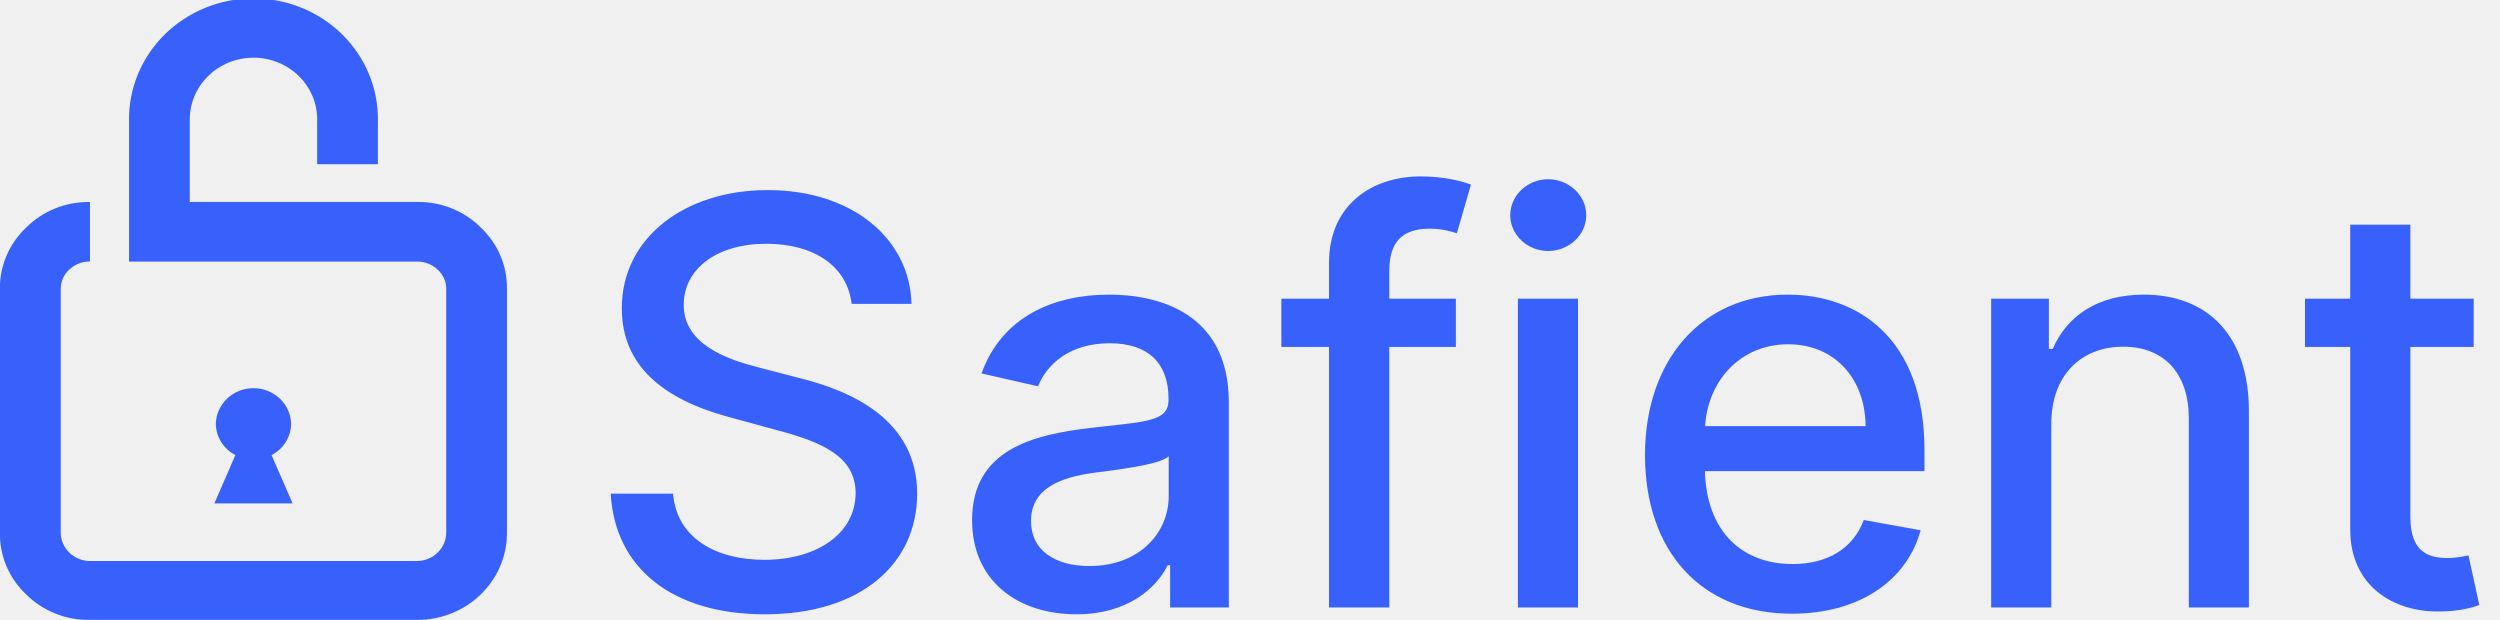
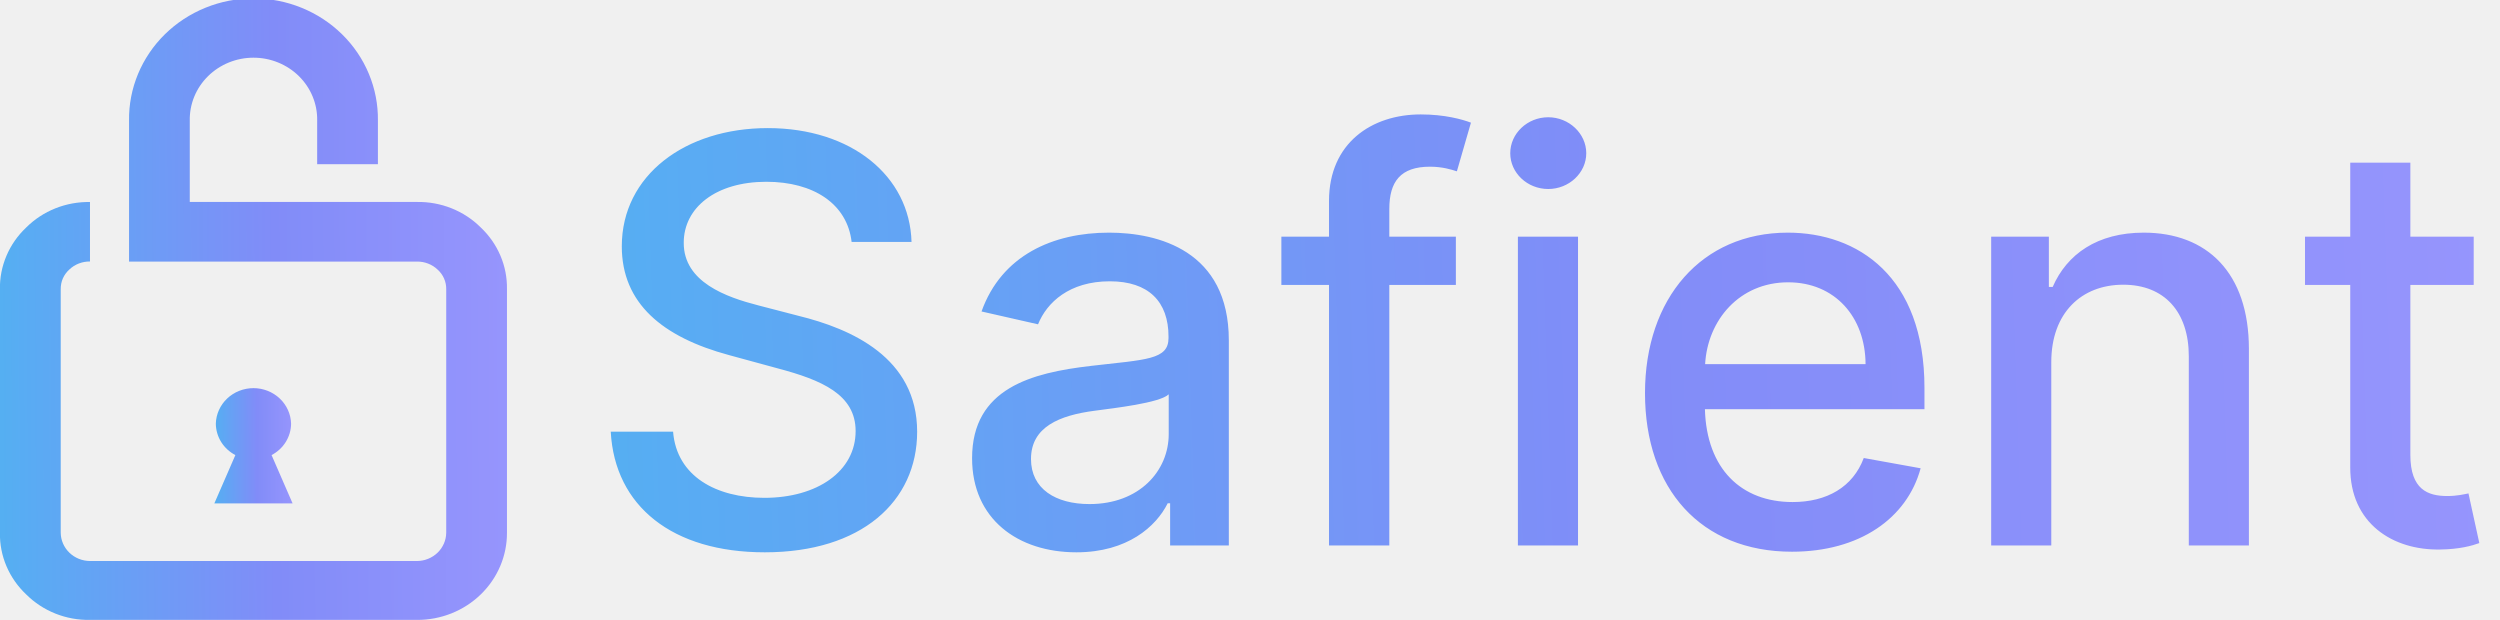
<svg xmlns="http://www.w3.org/2000/svg" width="121" height="30" viewBox="0 0 121 30" fill="none">
-   <g clip-path="url(#clip0)">
-     <path d="M23.267 11.008C22.867 10.609 22.387 10.294 21.856 10.082C21.326 9.87 20.756 9.766 20.182 9.775H9.185V5.836C9.177 5.439 9.252 5.044 9.403 4.675C9.555 4.306 9.781 3.971 10.068 3.687C10.355 3.404 10.697 3.179 11.075 3.025C11.453 2.871 11.858 2.792 12.268 2.792C12.678 2.792 13.084 2.871 13.461 3.025C13.839 3.179 14.182 3.404 14.469 3.687C14.756 3.971 14.982 4.306 15.133 4.675C15.285 5.044 15.359 5.439 15.351 5.836V7.948H18.291V5.836C18.301 5.063 18.153 4.296 17.855 3.579C17.558 2.862 17.116 2.209 16.555 1.659C15.995 1.109 15.328 0.672 14.591 0.374C13.856 0.075 13.066 -0.078 12.268 -0.078C11.47 -0.078 10.681 0.075 9.945 0.374C9.209 0.672 8.541 1.109 7.981 1.659C7.421 2.209 6.979 2.862 6.681 3.579C6.383 4.296 6.235 5.063 6.246 5.836V12.66H20.182C20.366 12.658 20.55 12.691 20.721 12.758C20.892 12.824 21.049 12.923 21.18 13.049C21.315 13.169 21.421 13.316 21.493 13.48C21.565 13.643 21.6 13.819 21.597 13.997V25.782C21.595 26.145 21.445 26.492 21.18 26.749C20.915 27.006 20.556 27.151 20.182 27.153H4.355C3.98 27.151 3.621 27.005 3.357 26.749C3.092 26.492 2.942 26.145 2.939 25.782V13.997C2.936 13.819 2.971 13.642 3.042 13.477C3.114 13.313 3.221 13.166 3.356 13.045C3.488 12.919 3.644 12.82 3.815 12.754C3.987 12.687 4.17 12.654 4.355 12.656V9.777C3.781 9.768 3.211 9.872 2.68 10.084C2.149 10.296 1.669 10.611 1.269 11.01C0.858 11.398 0.532 11.863 0.314 12.377C0.095 12.891 -0.013 13.443 -0.003 13.999V25.782C-0.013 26.338 0.094 26.89 0.313 27.404C0.532 27.918 0.857 28.383 1.269 28.771C1.669 29.17 2.149 29.485 2.68 29.697C3.211 29.909 3.781 30.013 4.355 30.003H20.182C20.755 30.006 21.322 29.898 21.852 29.687C22.381 29.475 22.862 29.165 23.267 28.772C23.672 28.38 23.993 27.913 24.211 27.4C24.429 26.887 24.54 26.337 24.537 25.782V13.997C24.547 13.441 24.44 12.889 24.221 12.375C24.003 11.861 23.678 11.396 23.267 11.008Z" fill="#3861FB" />
-     <path d="M14.161 24.364L13.144 22.027C13.427 21.879 13.664 21.66 13.83 21.393C13.996 21.127 14.086 20.821 14.089 20.51C14.078 20.049 13.881 19.611 13.54 19.289C13.2 18.967 12.743 18.787 12.268 18.787C11.792 18.787 11.335 18.967 10.995 19.289C10.655 19.611 10.457 20.049 10.446 20.51C10.45 20.821 10.539 21.127 10.705 21.393C10.872 21.66 11.109 21.879 11.392 22.027L10.375 24.364H14.161Z" fill="#3861FB" />
+   <g clip-path="url(#clip0_2571_2232)">
+     <path d="M23.267 11.008C22.867 10.609 22.387 10.294 21.856 10.082C21.326 9.87 20.756 9.766 20.182 9.775H9.185V5.836C9.177 5.439 9.252 5.044 9.403 4.675C9.555 4.306 9.781 3.971 10.068 3.687C10.355 3.404 10.697 3.179 11.075 3.025C11.453 2.871 11.858 2.792 12.268 2.792C12.678 2.792 13.084 2.871 13.461 3.025C13.839 3.179 14.182 3.404 14.469 3.687C14.756 3.971 14.982 4.306 15.133 4.675C15.285 5.044 15.359 5.439 15.351 5.836V7.948H18.291V5.836C18.301 5.063 18.153 4.296 17.855 3.579C17.558 2.862 17.116 2.209 16.555 1.659C15.995 1.109 15.328 0.672 14.591 0.374C13.856 0.075 13.066 -0.078 12.268 -0.078C11.47 -0.078 10.681 0.075 9.945 0.374C9.209 0.672 8.541 1.109 7.981 1.659C7.421 2.209 6.979 2.862 6.681 3.579C6.383 4.296 6.235 5.063 6.246 5.836V12.66H20.182C20.366 12.658 20.55 12.691 20.721 12.758C20.892 12.824 21.049 12.923 21.18 13.049C21.315 13.169 21.421 13.316 21.493 13.48C21.565 13.643 21.6 13.819 21.597 13.997V25.782C21.595 26.145 21.445 26.492 21.18 26.749C20.915 27.006 20.556 27.151 20.182 27.153H4.355C3.98 27.151 3.621 27.005 3.357 26.749C3.092 26.492 2.942 26.145 2.939 25.782V13.997C2.936 13.819 2.971 13.642 3.042 13.477C3.114 13.313 3.221 13.166 3.356 13.045C3.488 12.919 3.644 12.82 3.815 12.754C3.987 12.687 4.17 12.654 4.355 12.656V9.777C3.781 9.768 3.211 9.872 2.68 10.084C2.149 10.296 1.669 10.611 1.269 11.01C0.858 11.398 0.532 11.863 0.314 12.377C0.095 12.891 -0.013 13.443 -0.003 13.999V25.782C-0.013 26.338 0.094 26.89 0.313 27.404C0.532 27.918 0.857 28.383 1.269 28.771C1.669 29.17 2.149 29.485 2.68 29.697C3.211 29.909 3.781 30.013 4.355 30.003H20.182C20.755 30.006 21.322 29.898 21.852 29.687C22.381 29.475 22.862 29.165 23.267 28.772C23.672 28.38 23.993 27.913 24.211 27.4C24.429 26.887 24.54 26.337 24.537 25.782V13.997C24.547 13.441 24.44 12.889 24.221 12.375C24.003 11.861 23.678 11.396 23.267 11.008Z" fill="url(#paint0_linear_2571_2232)" />
+     <path d="M14.161 24.363L13.144 22.026C13.427 21.878 13.664 21.66 13.83 21.393C13.996 21.126 14.086 20.821 14.089 20.509C14.078 20.049 13.881 19.61 13.54 19.288C13.2 18.966 12.743 18.786 12.268 18.786C11.792 18.786 11.335 18.966 10.995 19.288C10.655 19.61 10.457 20.049 10.446 20.509C10.45 20.821 10.539 21.126 10.705 21.393C10.872 21.66 11.109 21.878 11.392 22.026L10.375 24.363H14.161Z" fill="url(#paint1_linear_2571_2232)" />
  </g>
-   <path d="M41.218 14.707H44.118C44.03 11.515 41.208 9.2 37.16 9.2C33.161 9.2 30.095 11.486 30.095 14.921C30.095 17.695 32.081 19.32 35.282 20.186L37.637 20.828C39.768 21.392 41.412 22.093 41.412 23.864C41.412 25.81 39.554 27.095 36.995 27.095C34.679 27.095 32.752 26.063 32.577 23.893H29.56C29.755 27.503 32.548 29.732 37.014 29.732C41.695 29.732 44.39 27.27 44.39 23.893C44.39 20.302 41.189 18.911 38.659 18.288L36.712 17.782C35.155 17.383 33.083 16.653 33.093 14.746C33.093 13.053 34.64 11.798 37.092 11.798C39.379 11.798 41.004 12.868 41.218 14.707ZM52.099 29.732C54.571 29.732 55.962 28.476 56.517 27.357H56.634V29.401H59.475V19.475C59.475 15.126 56.05 14.26 53.676 14.26C50.971 14.26 48.48 15.35 47.506 18.074L50.241 18.697C50.669 17.636 51.759 16.614 53.715 16.614C55.593 16.614 56.556 17.597 56.556 19.291V19.359C56.556 20.419 55.466 20.4 52.781 20.711C49.949 21.042 47.049 21.782 47.049 25.178C47.049 28.116 49.258 29.732 52.099 29.732ZM52.732 27.396C51.087 27.396 49.9 26.657 49.9 25.217C49.9 23.66 51.282 23.105 52.965 22.881C53.909 22.755 56.147 22.502 56.566 22.083V24.01C56.566 25.781 55.155 27.396 52.732 27.396ZM70.464 14.454H67.243V13.111C67.243 11.788 67.788 11.068 69.209 11.068C69.812 11.068 70.24 11.204 70.513 11.292L71.194 8.937C70.785 8.781 69.939 8.538 68.761 8.538C66.397 8.538 64.324 9.92 64.324 12.722V14.454H62.018V16.79H64.324V29.401H67.243V16.79H70.464V14.454ZM73.466 29.401H76.376V14.454H73.466V29.401ZM74.935 12.148C75.938 12.148 76.775 11.37 76.775 10.416C76.775 9.462 75.938 8.674 74.935 8.674C73.923 8.674 73.096 9.462 73.096 10.416C73.096 11.37 73.923 12.148 74.935 12.148ZM86.732 29.703C89.992 29.703 92.298 28.097 92.959 25.664L90.206 25.168C89.68 26.579 88.415 27.299 86.761 27.299C84.27 27.299 82.596 25.684 82.518 22.803H93.144V21.772C93.144 16.371 89.914 14.26 86.527 14.26C82.362 14.26 79.618 17.432 79.618 22.025C79.618 26.666 82.323 29.703 86.732 29.703ZM82.528 20.624C82.645 18.502 84.182 16.663 86.547 16.663C88.804 16.663 90.283 18.337 90.293 20.624H82.528ZM99.282 20.526C99.282 18.142 100.742 16.78 102.766 16.78C104.741 16.78 105.938 18.074 105.938 20.244V29.401H108.847V19.894C108.847 16.196 106.814 14.26 103.758 14.26C101.51 14.26 100.041 15.301 99.35 16.887H99.165V14.454H96.373V29.401H99.282V20.526ZM119.727 14.454H116.661V10.873H113.752V14.454H111.562V16.79H113.752V25.616C113.742 28.331 115.815 29.644 118.111 29.596C119.036 29.586 119.659 29.411 119.999 29.284L119.474 26.881C119.279 26.919 118.919 27.007 118.452 27.007C117.508 27.007 116.661 26.696 116.661 25.012V16.79H119.727V14.454Z" fill="#3861FB" />
+   <path d="M41.218 11.708H44.118C44.03 8.516 41.208 6.2 37.16 6.2C33.161 6.2 30.095 8.487 30.095 11.922C30.095 14.695 32.081 16.32 35.282 17.186L37.637 17.828C39.768 18.393 41.412 19.093 41.412 20.864C41.412 22.811 39.554 24.095 36.995 24.095C34.679 24.095 32.752 23.064 32.577 20.894H29.56C29.755 24.504 32.548 26.732 37.014 26.732C41.695 26.732 44.39 24.27 44.39 20.894C44.39 17.303 41.189 15.912 38.659 15.289L36.712 14.783C35.155 14.384 33.083 13.654 33.093 11.747C33.093 10.053 34.64 8.798 37.092 8.798C39.379 8.798 41.004 9.869 41.218 11.708ZM52.099 26.732C54.571 26.732 55.962 25.477 56.517 24.358H56.634V26.401H59.475V16.476C59.475 12.126 56.05 11.26 53.676 11.26C50.971 11.26 48.48 12.35 47.506 15.075L50.241 15.697C50.669 14.637 51.759 13.615 53.715 13.615C55.593 13.615 56.556 14.598 56.556 16.291V16.359C56.556 17.42 55.466 17.4 52.781 17.712C49.949 18.043 47.049 18.782 47.049 22.178C47.049 25.117 49.258 26.732 52.099 26.732ZM52.732 24.397C51.087 24.397 49.9 23.657 49.9 22.217C49.9 20.66 51.282 20.105 52.965 19.882C53.909 19.755 56.147 19.502 56.566 19.084V21.011C56.566 22.782 55.155 24.397 52.732 24.397ZM70.464 11.455H67.243V10.112C67.243 8.788 67.788 8.068 69.209 8.068C69.812 8.068 70.24 8.205 70.513 8.292L71.194 5.937C70.785 5.782 69.939 5.538 68.761 5.538C66.397 5.538 64.324 6.92 64.324 9.723V11.455H62.018V13.79H64.324V26.401H67.243V13.79H70.464V11.455ZM73.466 26.401H76.376V11.455H73.466V26.401ZM74.935 9.148C75.938 9.148 76.775 8.37 76.775 7.416C76.775 6.463 75.938 5.675 74.935 5.675C73.923 5.675 73.096 6.463 73.096 7.416C73.096 8.37 73.923 9.148 74.935 9.148ZM86.732 26.703C89.992 26.703 92.298 25.097 92.959 22.665L90.206 22.168C89.68 23.579 88.415 24.299 86.761 24.299C84.27 24.299 82.596 22.684 82.518 19.804H93.144V18.772C93.144 13.372 89.914 11.26 86.527 11.26C82.362 11.26 79.618 14.432 79.618 19.025C79.618 23.667 82.323 26.703 86.732 26.703ZM82.528 17.624C82.645 15.503 84.182 13.664 86.547 13.664C88.804 13.664 90.283 15.337 90.293 17.624H82.528ZM99.282 17.527C99.282 15.143 100.742 13.78 102.766 13.78C104.741 13.78 105.938 15.075 105.938 17.245V26.401H108.847V16.894C108.847 13.197 106.814 11.26 103.758 11.26C101.51 11.26 100.041 12.301 99.35 13.887H99.165V11.455H96.373V26.401H99.282V17.527ZM119.727 11.455H116.661V7.874H113.752V11.455H111.562V13.79H113.752V22.616C113.742 25.331 115.815 26.645 118.111 26.596C119.036 26.586 119.659 26.411 119.999 26.285L119.474 23.881C119.279 23.92 118.919 24.008 118.452 24.008C117.508 24.008 116.661 23.696 116.661 22.013V13.79H119.727V11.455Z" fill="url(#paint2_linear_2571_2232)" />
  <defs>
-     <clipPath id="clip0">
+     <linearGradient id="paint0_linear_2571_2232" x1="-8.428" y1="6.126" x2="29.704" y2="5.899" gradientUnits="userSpaceOnUse">
+       <stop offset="0.089" stop-color="#44BCF0" />
+       <stop offset="0.568" stop-color="#818CF8" />
+       <stop offset="1" stop-color="#A099FF" />
+     </linearGradient>
+     <linearGradient id="paint1_linear_2571_2232" x1="9.075" y1="19.936" x2="14.959" y2="19.907" gradientUnits="userSpaceOnUse">
+       <stop offset="0.089" stop-color="#44BCF0" />
+       <stop offset="0.568" stop-color="#818CF8" />
+       <stop offset="1" stop-color="#A099FF" />
+     </linearGradient>
+     <linearGradient id="paint2_linear_2571_2232" x1="-3.724" y1="10.617" x2="140.391" y2="5.844" gradientUnits="userSpaceOnUse">
+       <stop offset="0.089" stop-color="#44BCF0" />
+       <stop offset="0.568" stop-color="#818CF8" />
+       <stop offset="1" stop-color="#A099FF" />
+     </linearGradient>
+     <clipPath id="clip0_2571_2232">
      <rect width="24.538" height="30" fill="white" />
    </clipPath>
  </defs>
</svg>
